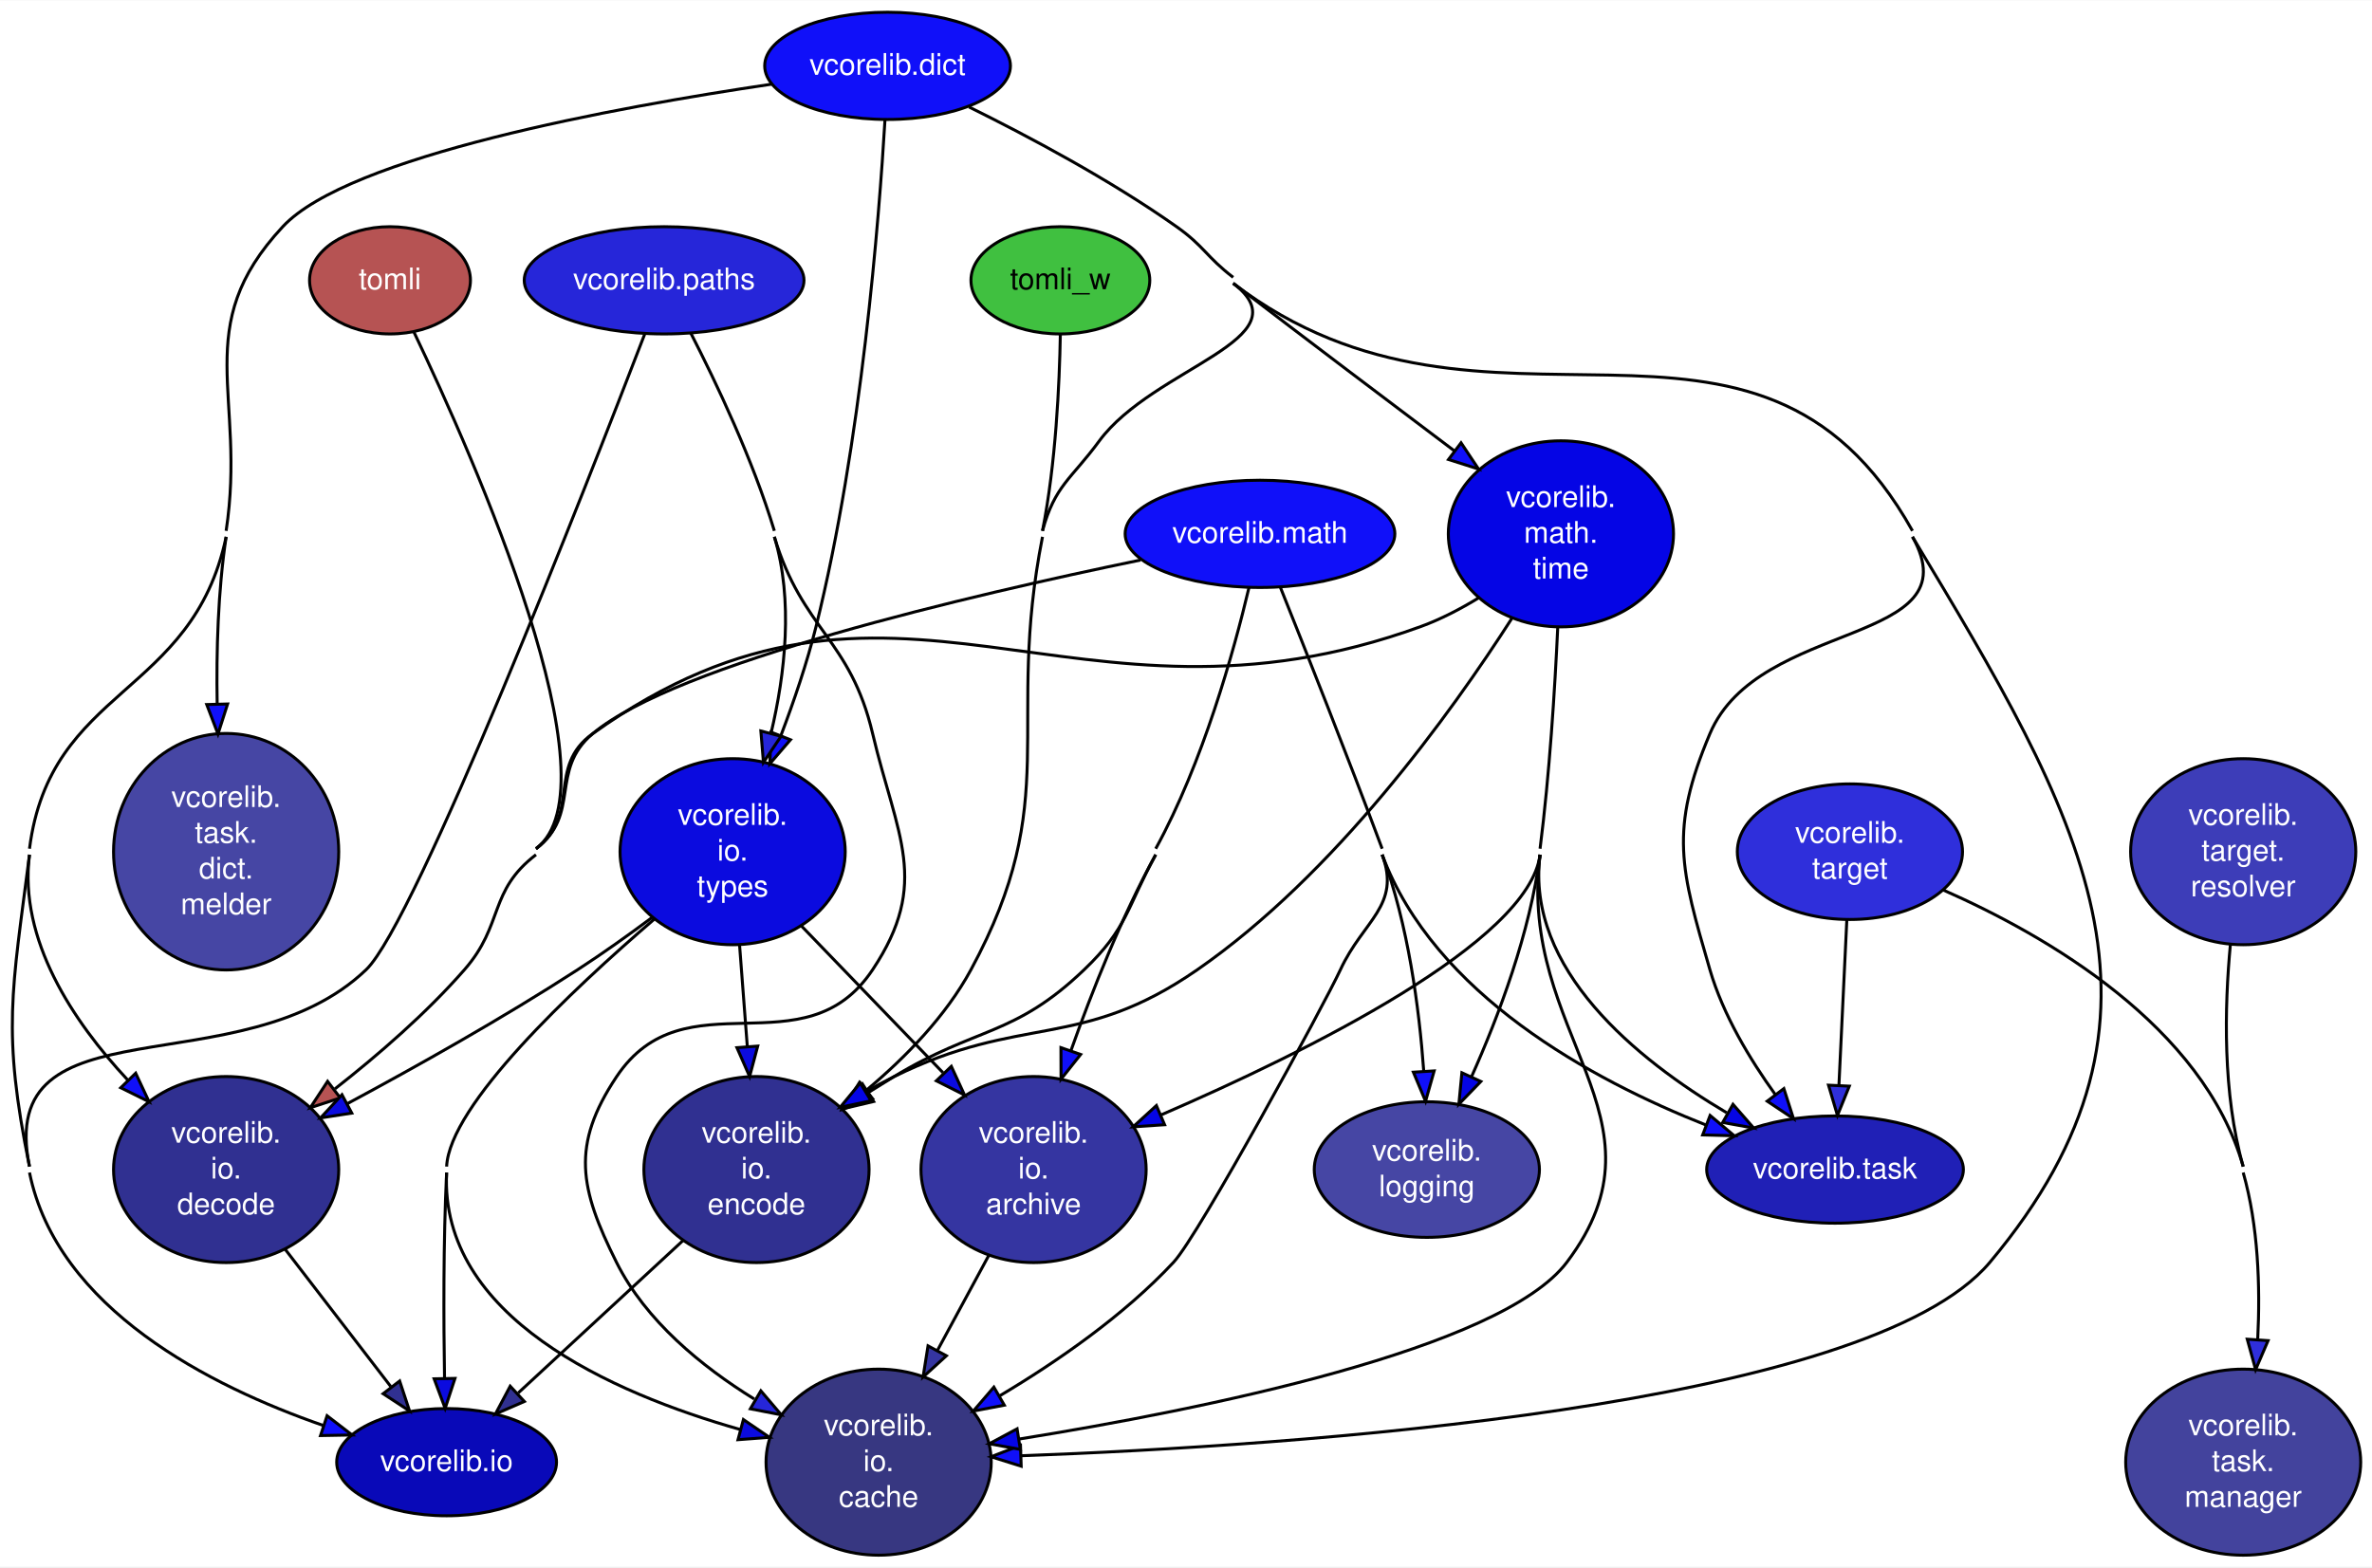
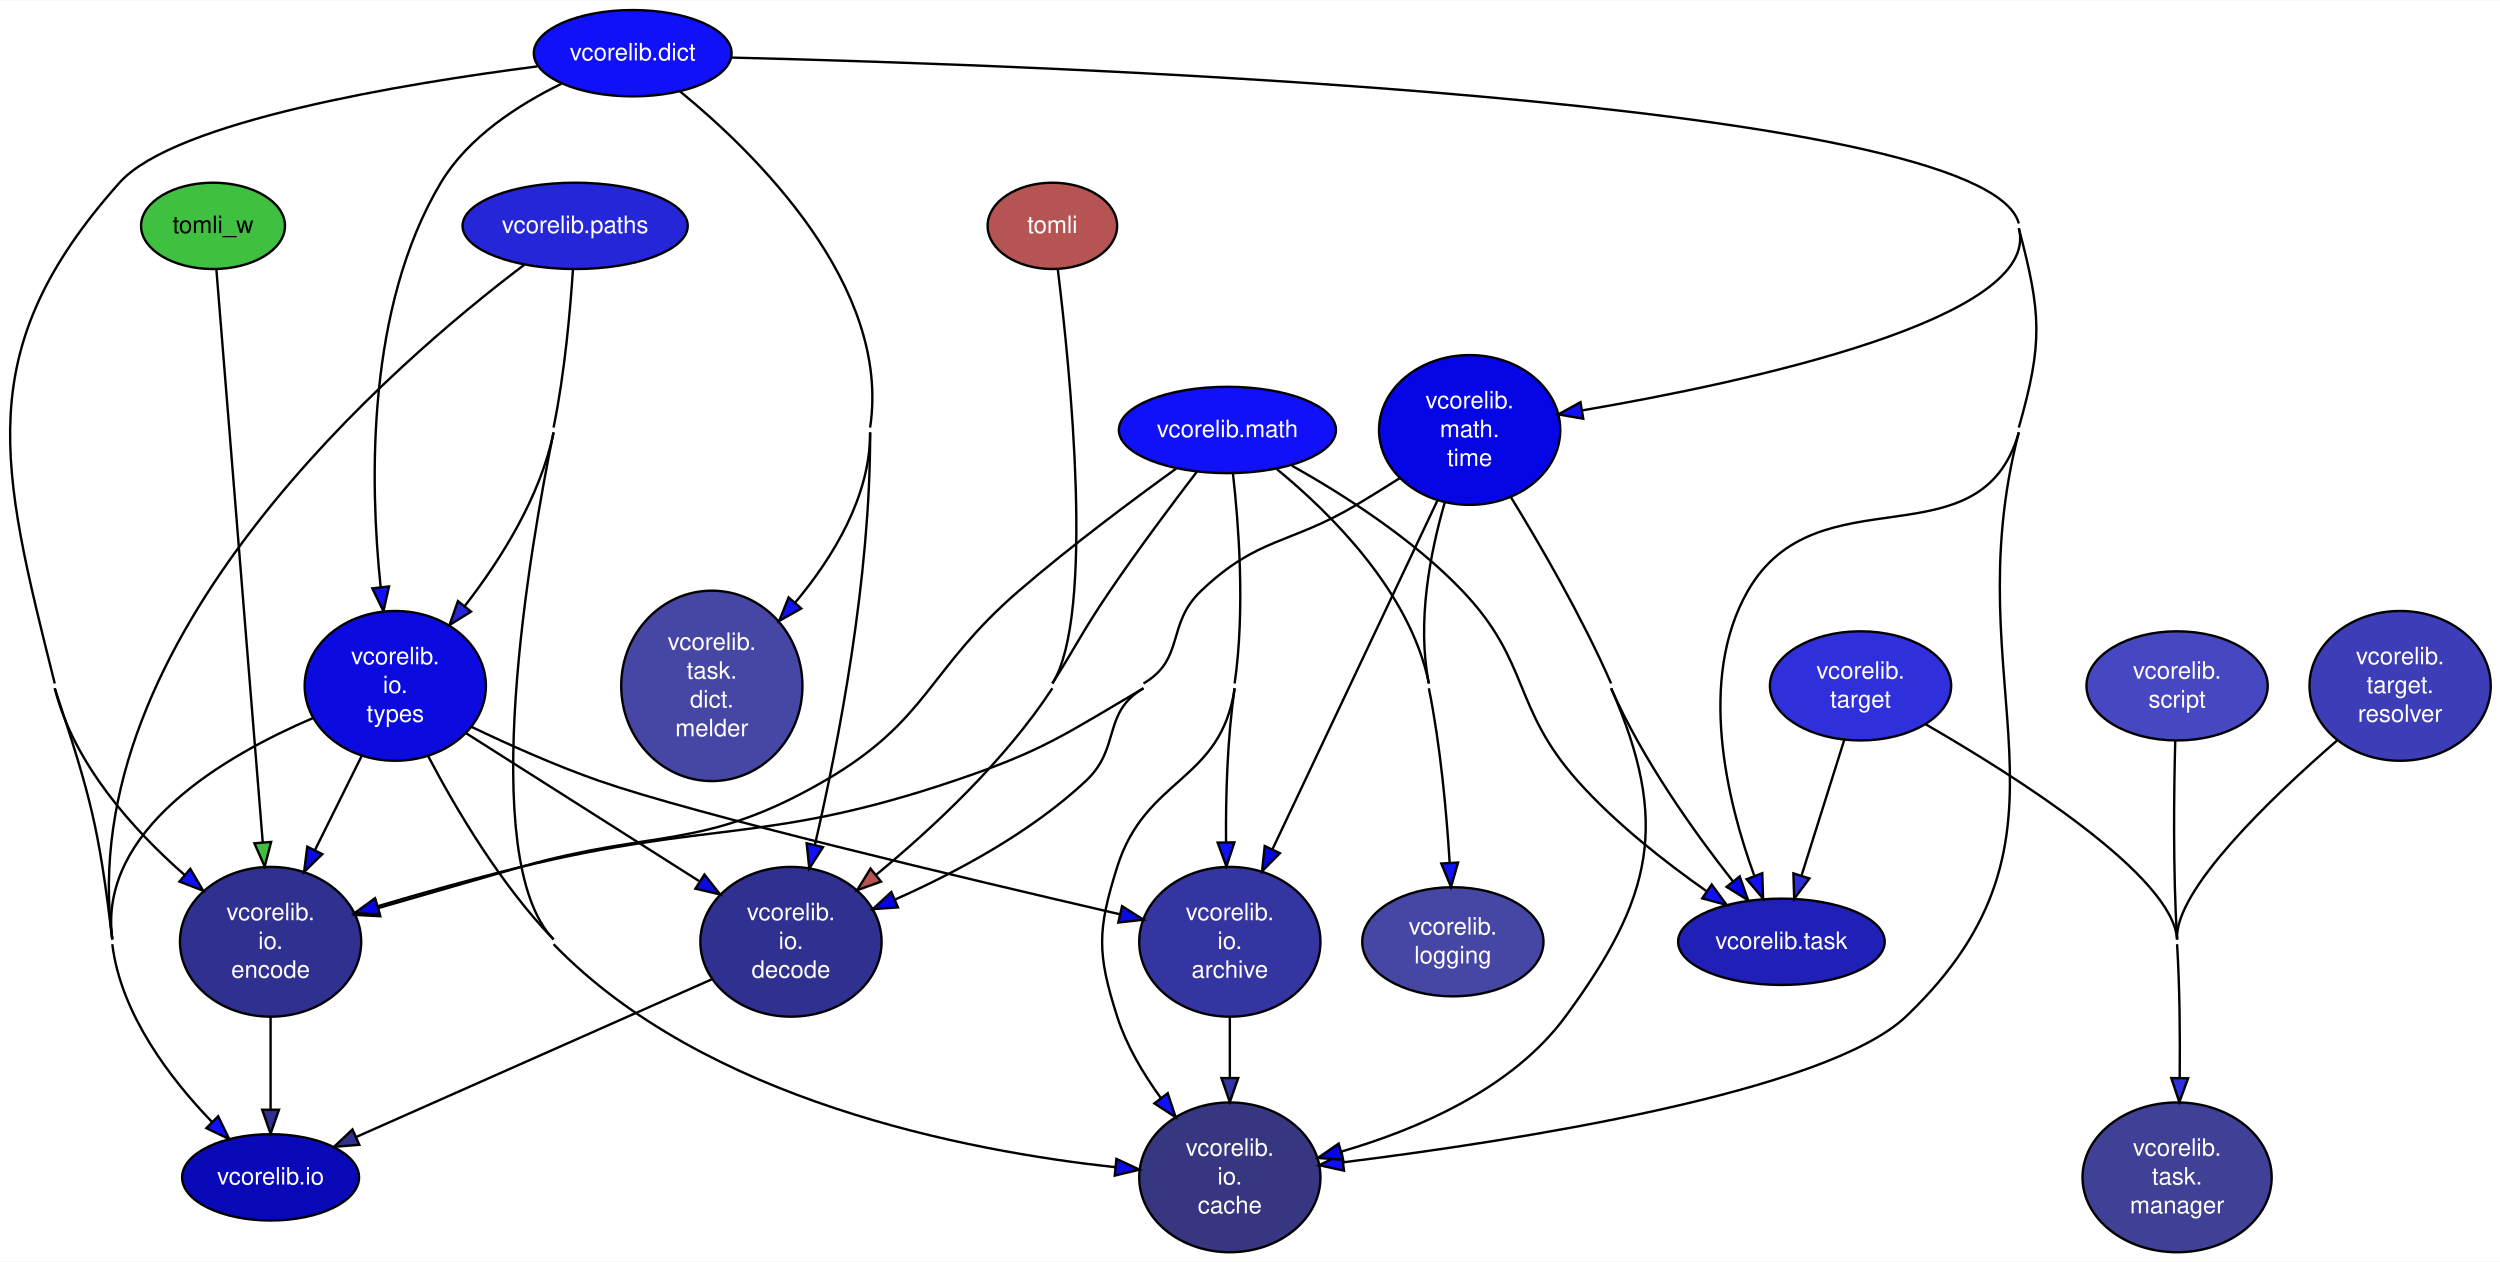
- <svg xmlns="http://www.w3.org/2000/svg" width="796pt" height="526pt" viewBox="0.00 0.00 796.13 525.87">
+ <svg xmlns="http://www.w3.org/2000/svg" width="1042pt" height="526pt" viewBox="0.00 0.00 1042.48 525.87">
  <g id="graph0" class="graph" transform="scale(1 1) rotate(0) translate(4 521.87)">
    <style>.edge&gt;path:hover{stroke-width:8}</style>
-     <polygon fill="white" stroke="transparent" points="-4,4 -4,-521.87 792.13,-521.87 792.13,4 -4,4" />
+     <polygon fill="white" stroke="transparent" points="-4,4 -4,-521.87 1038.48,-521.87 1038.48,4 -4,4" />
    <g id="node1" class="node">
      <style>.edge&gt;path:hover{stroke-width:8}</style>
-       <ellipse fill="#b65353" stroke="black" cx="126.9" cy="-427.87" rx="27" ry="18" />
-       <text text-anchor="middle" x="126.9" y="-424.87" font-family="Helvetica,sans-Serif" font-size="10.00" fill="#ffffff">tomli</text>
+       <ellipse fill="#b65353" stroke="black" cx="434.83" cy="-427.87" rx="27" ry="18" />
+       <text text-anchor="middle" x="434.83" y="-424.87" font-family="Helvetica,sans-Serif" font-size="10.00" fill="#ffffff">tomli</text>
    </g>
    <g id="node7" class="node">
      <style>.edge&gt;path:hover{stroke-width:8}</style>
-       <ellipse fill="#303091" stroke="black" cx="71.9" cy="-129.34" rx="37.79" ry="31.23" />
-       <text text-anchor="middle" x="71.9" y="-138.34" font-family="Helvetica,sans-Serif" font-size="10.00" fill="#ffffff">vcorelib.</text>
-       <text text-anchor="middle" x="71.9" y="-126.34" font-family="Helvetica,sans-Serif" font-size="10.00" fill="#ffffff">io.</text>
-       <text text-anchor="middle" x="71.9" y="-114.34" font-family="Helvetica,sans-Serif" font-size="10.00" fill="#ffffff">decode</text>
+       <ellipse fill="#303091" stroke="black" cx="325.83" cy="-129.34" rx="37.79" ry="31.23" />
+       <text text-anchor="middle" x="325.83" y="-138.34" font-family="Helvetica,sans-Serif" font-size="10.00" fill="#ffffff">vcorelib.</text>
+       <text text-anchor="middle" x="325.83" y="-126.34" font-family="Helvetica,sans-Serif" font-size="10.00" fill="#ffffff">io.</text>
+       <text text-anchor="middle" x="325.83" y="-114.34" font-family="Helvetica,sans-Serif" font-size="10.00" fill="#ffffff">decode</text>
    </g>
    <g id="edge1" class="edge">
      <style>.edge&gt;path:hover{stroke-width:8}</style>
-       <path fill="none" stroke="black" d="M134.98,-410.4C155.09,-368.24 203.84,-258.23 175.9,-237.05" />
-       <path fill="none" stroke="black" d="M175.9,-235.05C159.87,-222.77 165.2,-211.66 151.9,-196.45 139.12,-181.82 122.91,-167.79 108.43,-156.44" />
-       <polygon fill="#b65353" stroke="black" points="110.21,-153.39 100.14,-150.09 105.95,-158.95 110.21,-153.39" />
+       <path fill="none" stroke="black" d="M437.09,-409.77C442.17,-368.63 452.72,-265.41 434.83,-237.05" />
+       <path fill="none" stroke="black" d="M434.83,-235.05C415.04,-204.8 384.99,-176.78 361.45,-157.36" />
+       <polygon fill="#b65353" stroke="black" points="363.39,-154.43 353.42,-150.86 358.99,-159.87 363.39,-154.43" />
    </g>
    <g id="node2" class="node">
      <style>.edge&gt;path:hover{stroke-width:8}</style>
-       <ellipse fill="#40c040" stroke="black" cx="351.9" cy="-427.87" rx="30.01" ry="18" />
-       <text text-anchor="middle" x="351.9" y="-424.87" font-family="Helvetica,sans-Serif" font-size="10.00" fill="#000000">tomli_w</text>
+       <ellipse fill="#40c040" stroke="black" cx="84.83" cy="-427.87" rx="30.01" ry="18" />
+       <text text-anchor="middle" x="84.83" y="-424.87" font-family="Helvetica,sans-Serif" font-size="10.00" fill="#000000">tomli_w</text>
    </g>
    <g id="node8" class="node">
      <style>.edge&gt;path:hover{stroke-width:8}</style>
-       <ellipse fill="#303091" stroke="black" cx="249.9" cy="-129.34" rx="37.79" ry="31.23" />
-       <text text-anchor="middle" x="249.9" y="-138.34" font-family="Helvetica,sans-Serif" font-size="10.00" fill="#ffffff">vcorelib.</text>
-       <text text-anchor="middle" x="249.9" y="-126.34" font-family="Helvetica,sans-Serif" font-size="10.00" fill="#ffffff">io.</text>
-       <text text-anchor="middle" x="249.9" y="-114.34" font-family="Helvetica,sans-Serif" font-size="10.00" fill="#ffffff">encode</text>
+       <ellipse fill="#303091" stroke="black" cx="108.83" cy="-129.34" rx="37.79" ry="31.23" />
+       <text text-anchor="middle" x="108.83" y="-138.34" font-family="Helvetica,sans-Serif" font-size="10.00" fill="#ffffff">vcorelib.</text>
+       <text text-anchor="middle" x="108.83" y="-126.34" font-family="Helvetica,sans-Serif" font-size="10.00" fill="#ffffff">io.</text>
+       <text text-anchor="middle" x="108.83" y="-114.34" font-family="Helvetica,sans-Serif" font-size="10.00" fill="#ffffff">encode</text>
    </g>
    <g id="edge2" class="edge">
      <style>.edge&gt;path:hover{stroke-width:8}</style>
-       <path fill="none" stroke="black" d="M351.89,-409.84C351.6,-392.92 350.36,-366.33 345.9,-343.76" />
-       <path fill="none" stroke="black" d="M345.9,-341.76C333.22,-277.54 353.05,-254.02 321.9,-196.45 313.48,-180.88 299.96,-167.01 286.9,-156.06" />
-       <polygon fill="#40c040" stroke="black" points="288.87,-153.15 278.88,-149.62 284.49,-158.61 288.87,-153.15" />
+       <path fill="none" stroke="black" d="M86.23,-409.65C89.96,-363.54 100.25,-236.34 105.57,-170.7" />
+       <polygon fill="#40c040" stroke="black" points="109.05,-170.97 106.37,-160.72 102.08,-170.4 109.05,-170.97" />
    </g>
    <g id="node3" class="node">
      <style>.edge&gt;path:hover{stroke-width:8}</style>
-       <ellipse fill="#1010f9" stroke="black" cx="293.9" cy="-499.87" rx="41.24" ry="18" />
-       <text text-anchor="middle" x="293.9" y="-496.87" font-family="Helvetica,sans-Serif" font-size="10.00" fill="#ffffff">vcorelib.dict</text>
+       <ellipse fill="#1010f9" stroke="black" cx="259.83" cy="-499.87" rx="41.24" ry="18" />
+       <text text-anchor="middle" x="259.83" y="-496.87" font-family="Helvetica,sans-Serif" font-size="10.00" fill="#ffffff">vcorelib.dict</text>
    </g>
    <g id="node4" class="node">
      <style>.edge&gt;path:hover{stroke-width:8}</style>
-       <ellipse fill="#0909b8" stroke="black" cx="145.9" cy="-31.11" rx="36.89" ry="18" />
-       <text text-anchor="middle" x="145.9" y="-28.11" font-family="Helvetica,sans-Serif" font-size="10.00" fill="#ffffff">vcorelib.io</text>
+       <ellipse fill="#0909b8" stroke="black" cx="108.83" cy="-31.11" rx="36.89" ry="18" />
+       <text text-anchor="middle" x="108.83" y="-28.11" font-family="Helvetica,sans-Serif" font-size="10.00" fill="#ffffff">vcorelib.io</text>
    </g>
    <g id="edge3" class="edge">
      <style>.edge&gt;path:hover{stroke-width:8}</style>
-       <path fill="none" stroke="black" d="M255,-493.72C202.51,-485.95 112.99,-469.6 90.9,-445.87 59.45,-412.09 78.8,-389.4 71.9,-343.76" />
-       <path fill="none" stroke="black" d="M71.9,-341.76C60.52,-287.94 12.87,-291.62 5.9,-237.05" />
-       <path fill="none" stroke="black" d="M5.9,-235.05C0.01,-188.89 -3.38,-175.94 5.9,-130.34" />
-       <path fill="none" stroke="black" d="M5.9,-128.34C15.22,-82.57 66.58,-56.61 104.4,-43.46" />
-       <polygon fill="#1010f9" stroke="black" points="105.78,-46.69 114.18,-40.23 103.58,-40.04 105.78,-46.69" />
+       <path fill="none" stroke="black" d="M220.05,-494.37C164.71,-487.25 68.7,-471.51 45.83,-445.87 -16.46,-376.03 -3.89,-327.83 18.83,-237.05" />
+       <path fill="none" stroke="black" d="M18.83,-235.05C33.84,-189.72 37.09,-177.74 42.83,-130.34" />
+       <path fill="none" stroke="black" d="M42.83,-128.34C46.37,-99.13 67.14,-72.09 84.45,-54.16" />
+       <polygon fill="#1010f9" stroke="black" points="86.97,-56.58 91.6,-47.05 82.04,-51.62 86.97,-56.58" />
    </g>
    <g id="node6" class="node">
      <style>.edge&gt;path:hover{stroke-width:8}</style>
-       <ellipse fill="#373781" stroke="black" cx="290.9" cy="-31.11" rx="37.79" ry="31.23" />
-       <text text-anchor="middle" x="290.9" y="-40.11" font-family="Helvetica,sans-Serif" font-size="10.00" fill="#ffffff">vcorelib.</text>
-       <text text-anchor="middle" x="290.9" y="-28.11" font-family="Helvetica,sans-Serif" font-size="10.00" fill="#ffffff">io.</text>
-       <text text-anchor="middle" x="290.9" y="-16.11" font-family="Helvetica,sans-Serif" font-size="10.00" fill="#ffffff">cache</text>
+       <ellipse fill="#373781" stroke="black" cx="508.83" cy="-31.11" rx="37.79" ry="31.23" />
+       <text text-anchor="middle" x="508.83" y="-40.11" font-family="Helvetica,sans-Serif" font-size="10.00" fill="#ffffff">vcorelib.</text>
+       <text text-anchor="middle" x="508.83" y="-28.11" font-family="Helvetica,sans-Serif" font-size="10.00" fill="#ffffff">io.</text>
+       <text text-anchor="middle" x="508.83" y="-16.11" font-family="Helvetica,sans-Serif" font-size="10.00" fill="#ffffff">cache</text>
    </g>
    <g id="edge4" class="edge">
      <style>.edge&gt;path:hover{stroke-width:8}</style>
-       <path fill="none" stroke="black" d="M637.9,-341.76C694.01,-248.48 733.84,-181.64 663.9,-98.23 622.92,-49.33 429.8,-36.58 338.7,-33.26" />
-       <polygon fill="#1010f9" stroke="black" points="338.75,-29.76 328.63,-32.92 338.51,-36.76 338.75,-29.76" />
+       <path fill="none" stroke="black" d="M837.83,-341.76C810.1,-235.07 870.61,-174.3 790.83,-98.23 757.49,-66.43 627.4,-46.28 556.15,-37.39" />
+       <polygon fill="#1010f9" stroke="black" points="556.43,-33.9 546.08,-36.16 555.58,-40.85 556.43,-33.9" />
    </g>
    <g id="edge5" class="edge">
      <style>.edge&gt;path:hover{stroke-width:8}</style>
-       <path fill="none" stroke="black" d="M5.9,-235.05C2.25,-206.45 20.56,-179.06 38.81,-159.47" />
-       <polygon fill="#1010f9" stroke="black" points="41.54,-161.69 46.03,-152.1 36.53,-156.8 41.54,-161.69" />
+       <path fill="none" stroke="black" d="M358.83,-341.76C359.05,-281.19 345.6,-212 335.81,-169.75" />
+       <polygon fill="#1010f9" stroke="black" points="339.18,-168.8 333.47,-159.87 332.37,-170.41 339.18,-168.8" />
    </g>
    <g id="edge6" class="edge">
      <style>.edge&gt;path:hover{stroke-width:8}</style>
-       <path fill="none" stroke="black" d="M321.24,-486.06C341.24,-476.18 368.65,-461.59 390.9,-445.87 400.16,-439.33 400.9,-435.76 409.9,-428.87" />
-       <path fill="none" stroke="black" d="M409.9,-426.87C434.45,-408.1 383.19,-398.78 364.9,-373.87 355.54,-361.12 350.05,-359.03 345.9,-343.76" />
+       <path fill="none" stroke="black" d="M18.83,-235.05C26.71,-203.57 51.43,-176.1 72.97,-157.21" />
+       <polygon fill="#1010f9" stroke="black" points="75.35,-159.77 80.72,-150.64 70.83,-154.43 75.35,-159.77" />
    </g>
    <g id="node9" class="node">
      <style>.edge&gt;path:hover{stroke-width:8}</style>
-       <ellipse fill="#0b0bdf" stroke="black" cx="241.9" cy="-236.05" rx="37.79" ry="31.23" />
-       <text text-anchor="middle" x="241.9" y="-245.05" font-family="Helvetica,sans-Serif" font-size="10.00" fill="#ffffff">vcorelib.</text>
-       <text text-anchor="middle" x="241.9" y="-233.05" font-family="Helvetica,sans-Serif" font-size="10.00" fill="#ffffff">io.</text>
-       <text text-anchor="middle" x="241.9" y="-221.05" font-family="Helvetica,sans-Serif" font-size="10.00" fill="#ffffff">types</text>
+       <ellipse fill="#0b0bdf" stroke="black" cx="160.83" cy="-236.05" rx="37.79" ry="31.23" />
+       <text text-anchor="middle" x="160.83" y="-245.05" font-family="Helvetica,sans-Serif" font-size="10.00" fill="#ffffff">vcorelib.</text>
+       <text text-anchor="middle" x="160.83" y="-233.05" font-family="Helvetica,sans-Serif" font-size="10.00" fill="#ffffff">io.</text>
+       <text text-anchor="middle" x="160.83" y="-221.05" font-family="Helvetica,sans-Serif" font-size="10.00" fill="#ffffff">types</text>
    </g>
    <g id="edge7" class="edge">
      <style>.edge&gt;path:hover{stroke-width:8}</style>
-       <path fill="none" stroke="black" d="M293.04,-481.85C291.07,-448.66 285.18,-373.19 269.9,-311.65 266.88,-299.48 262.49,-286.58 258.08,-274.99" />
-       <polygon fill="#1010f9" stroke="black" points="261.31,-273.63 254.4,-265.6 254.79,-276.19 261.31,-273.63" />
+       <path fill="none" stroke="black" d="M230.04,-487.1C212.34,-478.46 191.19,-464.9 179.83,-445.87 148.91,-394.07 150.06,-321.83 154.72,-277.32" />
+       <polygon fill="#1010f9" stroke="black" points="158.22,-277.51 155.89,-267.17 151.26,-276.71 158.22,-277.51" />
    </g>
    <g id="node12" class="node">
      <style>.edge&gt;path:hover{stroke-width:8}</style>
-       <ellipse fill="#0505e5" stroke="black" cx="519.9" cy="-342.76" rx="37.79" ry="31.23" />
-       <text text-anchor="middle" x="519.9" y="-351.76" font-family="Helvetica,sans-Serif" font-size="10.00" fill="#ffffff">vcorelib.</text>
-       <text text-anchor="middle" x="519.9" y="-339.76" font-family="Helvetica,sans-Serif" font-size="10.00" fill="#ffffff">math.</text>
-       <text text-anchor="middle" x="519.9" y="-327.76" font-family="Helvetica,sans-Serif" font-size="10.00" fill="#ffffff">time</text>
+       <ellipse fill="#0505e5" stroke="black" cx="608.83" cy="-342.76" rx="37.79" ry="31.23" />
+       <text text-anchor="middle" x="608.83" y="-351.76" font-family="Helvetica,sans-Serif" font-size="10.00" fill="#ffffff">vcorelib.</text>
+       <text text-anchor="middle" x="608.83" y="-339.76" font-family="Helvetica,sans-Serif" font-size="10.00" fill="#ffffff">math.</text>
+       <text text-anchor="middle" x="608.83" y="-327.76" font-family="Helvetica,sans-Serif" font-size="10.00" fill="#ffffff">time</text>
    </g>
    <g id="edge8" class="edge">
      <style>.edge&gt;path:hover{stroke-width:8}</style>
-       <path fill="none" stroke="black" d="M409.9,-426.87C434.58,-408 462.5,-386.91 484.04,-370.69" />
-       <polygon fill="#1010f9" stroke="black" points="486.38,-373.32 492.26,-364.51 482.17,-367.72 486.38,-373.32" />
+       <path fill="none" stroke="black" d="M301.2,-498.04C431.25,-494.88 824.08,-481.04 837.83,-428.87" />
+       <path fill="none" stroke="black" d="M837.83,-426.87C847.73,-389.3 725.49,-362.85 655.66,-350.91" />
+       <polygon fill="#1010f9" stroke="black" points="656.2,-347.45 645.76,-349.25 655.05,-354.36 656.2,-347.45" />
+     </g>
+     <g id="node17" class="node">
+       <style>.edge&gt;path:hover{stroke-width:8}</style>
+       <ellipse fill="#2020b6" stroke="black" cx="738.83" cy="-129.34" rx="43.08" ry="18" />
+       <text text-anchor="middle" x="738.83" y="-126.34" font-family="Helvetica,sans-Serif" font-size="10.00" fill="#ffffff">vcorelib.task</text>
+     </g>
+     <g id="edge9" class="edge">
+       <style>.edge&gt;path:hover{stroke-width:8}</style>
+       <path fill="none" stroke="black" d="M837.83,-426.87C847.24,-391.15 847.93,-379.29 837.83,-343.76" />
+       <path fill="none" stroke="black" d="M837.83,-341.76C821.92,-285.79 753.78,-326.12 724.83,-275.65 703.65,-238.71 716.3,-187.67 727.5,-156.95" />
+       <polygon fill="#1010f9" stroke="black" points="730.86,-157.95 731.19,-147.36 724.33,-155.43 730.86,-157.95" />
+     </g>
+     <g id="node18" class="node">
+       <style>.edge&gt;path:hover{stroke-width:8}</style>
+       <ellipse fill="#4646a4" stroke="black" cx="292.83" cy="-236.05" rx="37.79" ry="39.7" />
+       <text text-anchor="middle" x="292.83" y="-251.05" font-family="Helvetica,sans-Serif" font-size="10.00" fill="#ffffff">vcorelib.</text>
+       <text text-anchor="middle" x="292.83" y="-239.05" font-family="Helvetica,sans-Serif" font-size="10.00" fill="#ffffff">task.</text>
+       <text text-anchor="middle" x="292.83" y="-227.05" font-family="Helvetica,sans-Serif" font-size="10.00" fill="#ffffff">dict.</text>
+       <text text-anchor="middle" x="292.83" y="-215.05" font-family="Helvetica,sans-Serif" font-size="10.00" fill="#ffffff">melder</text>
+     </g>
+     <g id="edge10" class="edge">
+       <style>.edge&gt;path:hover{stroke-width:8}</style>
+       <path fill="none" stroke="black" d="M279.48,-484.01C310.82,-458.37 367.76,-402.83 358.83,-343.76" />
+       <path fill="none" stroke="black" d="M358.83,-341.76C358.93,-315.13 343.47,-289.74 327.48,-270.64" />
+       <polygon fill="#1010f9" stroke="black" points="330.11,-268.33 320.89,-263.11 324.85,-272.94 330.11,-268.33" />
+     </g>
+     <g id="node5" class="node">
+       <style>.edge&gt;path:hover{stroke-width:8}</style>
+       <ellipse fill="#3535a1" stroke="black" cx="508.83" cy="-129.34" rx="37.79" ry="31.23" />
+       <text text-anchor="middle" x="508.83" y="-138.34" font-family="Helvetica,sans-Serif" font-size="10.00" fill="#ffffff">vcorelib.</text>
+       <text text-anchor="middle" x="508.83" y="-126.34" font-family="Helvetica,sans-Serif" font-size="10.00" fill="#ffffff">io.</text>
+       <text text-anchor="middle" x="508.83" y="-114.34" font-family="Helvetica,sans-Serif" font-size="10.00" fill="#ffffff">archive</text>
+     </g>
+     <g id="edge11" class="edge">
+       <style>.edge&gt;path:hover{stroke-width:8}</style>
+       <path fill="none" stroke="black" d="M508.83,-98.16C508.83,-90.08 508.83,-81.23 508.83,-72.69" />
+       <polygon fill="#3535a1" stroke="black" points="512.33,-72.52 508.83,-62.52 505.33,-72.52 512.33,-72.52" />
+     </g>
+     <g id="edge12" class="edge">
+       <style>.edge&gt;path:hover{stroke-width:8}</style>
+       <path fill="none" stroke="black" d="M292.87,-113.72C252.92,-96.01 185.83,-66.26 144.64,-47.99" />
+       <polygon fill="#303091" stroke="black" points="145.82,-44.68 135.26,-43.83 142.98,-51.08 145.82,-44.68" />
+     </g>
+     <g id="edge13" class="edge">
+       <style>.edge&gt;path:hover{stroke-width:8}</style>
+       <path fill="none" stroke="black" d="M108.83,-98.16C108.83,-85.83 108.83,-71.68 108.83,-59.64" />
+       <polygon fill="#303091" stroke="black" points="112.33,-59.3 108.83,-49.3 105.33,-59.3 112.33,-59.3" />
+     </g>
+     <g id="edge14" class="edge">
+       <style>.edge&gt;path:hover{stroke-width:8}</style>
+       <path fill="none" stroke="black" d="M126.75,-222.74C89.77,-206.97 36.71,-176.08 42.83,-130.34" />
+     </g>
+     <g id="edge15" class="edge">
+       <style>.edge&gt;path:hover{stroke-width:8}</style>
+       <path fill="none" stroke="black" d="M192.56,-218.99C208.31,-211.45 227.78,-202.76 245.83,-196.45 285.7,-182.52 398.85,-155.64 462.99,-140.81" />
+       <polygon fill="#0b0bdf" stroke="black" points="463.89,-144.19 472.85,-138.54 462.32,-137.37 463.89,-144.19" />
+     </g>
+     <g id="edge16" class="edge">
+       <style>.edge&gt;path:hover{stroke-width:8}</style>
+       <path fill="none" stroke="black" d="M174.61,-206.63C186.39,-184.22 204.89,-153.06 226.83,-130.34" />
+       <path fill="none" stroke="black" d="M226.83,-128.34C289.79,-63.12 398.7,-42.1 461.15,-35.33" />
+       <polygon fill="#0b0bdf" stroke="black" points="461.53,-38.81 471.13,-34.32 460.83,-31.84 461.53,-38.81" />
+     </g>
+     <g id="edge17" class="edge">
+       <style>.edge&gt;path:hover{stroke-width:8}</style>
+       <path fill="none" stroke="black" d="M190.33,-216.33C217.46,-199.11 257.86,-173.47 287.49,-154.67" />
+       <polygon fill="#0b0bdf" stroke="black" points="289.74,-157.39 296.31,-149.07 285.99,-151.48 289.74,-157.39" />
+     </g>
+     <g id="edge18" class="edge">
+       <style>.edge&gt;path:hover{stroke-width:8}</style>
+       <path fill="none" stroke="black" d="M146.9,-206.99C140.89,-194.9 133.79,-180.59 127.35,-167.63" />
+       <polygon fill="#0b0bdf" stroke="black" points="130.39,-165.88 122.81,-158.48 124.12,-168.99 130.39,-165.88" />
+     </g>
+     <g id="node10" class="node">
+       <style>.edge&gt;path:hover{stroke-width:8}</style>
+       <ellipse fill="#4646a4" stroke="black" cx="601.83" cy="-129.34" rx="37.79" ry="22.76" />
+       <text text-anchor="middle" x="601.83" y="-132.34" font-family="Helvetica,sans-Serif" font-size="10.00" fill="#ffffff">vcorelib.</text>
+       <text text-anchor="middle" x="601.83" y="-120.34" font-family="Helvetica,sans-Serif" font-size="10.00" fill="#ffffff">logging</text>
+     </g>
+     <g id="node11" class="node">
+       <style>.edge&gt;path:hover{stroke-width:8}</style>
+       <ellipse fill="#1010f9" stroke="black" cx="507.83" cy="-342.76" rx="45.26" ry="18" />
+       <text text-anchor="middle" x="507.83" y="-339.76" font-family="Helvetica,sans-Serif" font-size="10.00" fill="#ffffff">vcorelib.math</text>
+     </g>
+     <g id="edge19" class="edge">
+       <style>.edge&gt;path:hover{stroke-width:8}</style>
+       <path fill="none" stroke="black" d="M510.83,-235.05C507.77,-214 507.09,-190.33 507.25,-170.82" />
+       <polygon fill="#1010f9" stroke="black" points="510.75,-170.8 507.41,-160.74 503.75,-170.69 510.75,-170.8" />
+     </g>
+     <g id="edge20" class="edge">
+       <style>.edge&gt;path:hover{stroke-width:8}</style>
+       <path fill="none" stroke="black" d="M510.13,-324.61C512.5,-303.78 515.28,-267.64 510.83,-237.05" />
+       <path fill="none" stroke="black" d="M510.83,-235.05C505.12,-195.79 473.69,-198.31 461.83,-160.45 453.57,-134.06 453.42,-124.57 461.83,-98.23 465.68,-86.17 472.62,-74.44 480,-64.28" />
+       <polygon fill="#1010f9" stroke="black" points="482.93,-66.21 486.25,-56.15 477.38,-61.94 482.93,-66.21" />
+     </g>
+     <g id="edge21" class="edge">
+       <style>.edge&gt;path:hover{stroke-width:8}</style>
+       <path fill="none" stroke="black" d="M495.17,-325.46C485.04,-312.24 470.64,-293.01 458.83,-275.65 447.47,-258.94 445.61,-254.13 434.83,-237.05" />
+     </g>
+     <g id="edge22" class="edge">
+       <style>.edge&gt;path:hover{stroke-width:8}</style>
+       <path fill="none" stroke="black" d="M486.52,-326.7C468.54,-313.74 442.37,-294.24 420.83,-275.65 382.71,-242.75 383.39,-221.69 339.83,-196.45 289.07,-167.04 269.23,-176.61 212.83,-160.45 193.47,-154.9 172.09,-148.72 153.78,-143.41" />
+       <polygon fill="#1010f9" stroke="black" points="154.54,-139.99 143.96,-140.56 152.59,-146.71 154.54,-139.99" />
+     </g>
+     <g id="edge23" class="edge">
+       <style>.edge&gt;path:hover{stroke-width:8}</style>
+       <path fill="none" stroke="black" d="M528.44,-326.43C550.74,-308.14 584.14,-275.2 591.83,-237.05" />
+       <path fill="none" stroke="black" d="M591.83,-235.05C596.68,-210.96 599.2,-183.27 600.49,-162.42" />
+       <polygon fill="#1010f9" stroke="black" points="604,-162.37 601.06,-152.19 597.01,-161.98 604,-162.37" />
+     </g>
+     <g id="edge24" class="edge">
+       <style>.edge&gt;path:hover{stroke-width:8}</style>
+       <path fill="none" stroke="black" d="M534.68,-327.89C555.8,-316.05 585.02,-297.49 605.83,-275.65 634.22,-245.84 626.47,-227.19 653.83,-196.45 669.5,-178.85 690.34,-162.56 707.46,-150.55" />
+       <polygon fill="#1010f9" stroke="black" points="709.76,-153.22 716.03,-144.67 705.81,-147.44 709.76,-153.22" />
+     </g>
+     <g id="edge25" class="edge">
+       <style>.edge&gt;path:hover{stroke-width:8}</style>
+       <path fill="none" stroke="black" d="M595.35,-313.25C577.59,-275.71 546.33,-209.61 526.64,-167.99" />
+       <polygon fill="#0505e5" stroke="black" points="529.7,-166.28 522.26,-158.74 523.38,-169.27 529.7,-166.28" />
+     </g>
+     <g id="edge26" class="edge">
+       <style>.edge&gt;path:hover{stroke-width:8}</style>
+       <path fill="none" stroke="black" d="M625.9,-314.97C638.61,-294.26 655.77,-264.57 667.83,-237.05" />
+       <path fill="none" stroke="black" d="M667.83,-235.05C692.48,-178.82 685.19,-147.7 648.83,-98.23 626.57,-67.93 586.84,-51.01 555.38,-41.88" />
+       <polygon fill="#0505e5" stroke="black" points="556.06,-38.44 545.49,-39.19 554.22,-45.19 556.06,-38.44" />
+     </g>
+     <g id="edge27" class="edge">
+       <style>.edge&gt;path:hover{stroke-width:8}</style>
+       <path fill="none" stroke="black" d="M472.83,-235.05C455.41,-224.83 463.56,-210.28 448.83,-196.45 425.87,-174.9 394.54,-158.19 369.25,-146.97" />
+       <polygon fill="#0505e5" stroke="black" points="370.45,-143.67 359.88,-142.94 367.68,-150.1 370.45,-143.67" />
+     </g>
+     <g id="edge28" class="edge">
+       <style>.edge&gt;path:hover{stroke-width:8}</style>
+       <path fill="none" stroke="black" d="M579.68,-322.67C573.81,-318.95 567.66,-315.12 561.83,-311.65 533.47,-294.73 520.77,-298.4 496.83,-275.65 482.19,-261.73 490.26,-247.27 472.83,-237.05" />
+       <path fill="none" stroke="black" d="M472.83,-235.05C439.12,-215.28 430.86,-208.94 393.83,-196.45 316.12,-170.23 292.52,-179.87 212.83,-160.45 193.26,-155.68 171.85,-149.63 153.57,-144.2" />
+       <polygon fill="#0505e5" stroke="black" points="154.36,-140.78 143.77,-141.26 152.35,-147.49 154.36,-140.78" />
+     </g>
+     <g id="edge29" class="edge">
+       <style>.edge&gt;path:hover{stroke-width:8}</style>
+       <path fill="none" stroke="black" d="M598.52,-312.76C592.38,-291.68 586.7,-262.51 591.83,-237.05" />
+     </g>
+     <g id="edge30" class="edge">
+       <style>.edge&gt;path:hover{stroke-width:8}</style>
+       <path fill="none" stroke="black" d="M667.83,-235.05C680.87,-205.3 702.54,-174.98 718.51,-154.68" />
+       <polygon fill="#0505e5" stroke="black" points="721.45,-156.61 724.97,-146.62 715.98,-152.23 721.45,-156.61" />
+     </g>
+     <g id="node13" class="node">
+       <style>.edge&gt;path:hover{stroke-width:8}</style>
+       <ellipse fill="#2626d9" stroke="black" cx="235.83" cy="-427.87" rx="46.95" ry="18" />
+       <text text-anchor="middle" x="235.83" y="-424.87" font-family="Helvetica,sans-Serif" font-size="10.00" fill="#ffffff">vcorelib.paths</text>
+     </g>
+     <g id="edge31" class="edge">
+       <style>.edge&gt;path:hover{stroke-width:8}</style>
+       <path fill="none" stroke="black" d="M214.7,-411.71C161.24,-371.34 26.04,-255.75 42.83,-130.34" />
+     </g>
+     <g id="edge32" class="edge">
+       <style>.edge&gt;path:hover{stroke-width:8}</style>
+       <path fill="none" stroke="black" d="M226.83,-341.76C217.38,-295.74 194.2,-164.14 226.83,-130.34" />
+     </g>
+     <g id="edge33" class="edge">
+       <style>.edge&gt;path:hover{stroke-width:8}</style>
+       <path fill="none" stroke="black" d="M234.93,-409.85C233.82,-392.95 231.48,-366.36 226.83,-343.76" />
+       <path fill="none" stroke="black" d="M226.83,-341.76C221.31,-314.87 204.86,-288.74 189.77,-269.31" />
+       <polygon fill="#2626d9" stroke="black" points="192.41,-267.01 183.42,-261.41 186.96,-271.4 192.41,-267.01" />
+     </g>
+     <g id="node14" class="node">
+       <style>.edge&gt;path:hover{stroke-width:8}</style>
+       <ellipse fill="#4747c2" stroke="black" cx="903.83" cy="-236.05" rx="37.79" ry="22.76" />
+       <text text-anchor="middle" x="903.83" y="-239.05" font-family="Helvetica,sans-Serif" font-size="10.00" fill="#ffffff">vcorelib.</text>
+       <text text-anchor="middle" x="903.83" y="-227.05" font-family="Helvetica,sans-Serif" font-size="10.00" fill="#ffffff">script</text>
+     </g>
+     <g id="node19" class="node">
+       <style>.edge&gt;path:hover{stroke-width:8}</style>
+       <ellipse fill="#404096" stroke="black" cx="903.83" cy="-31.11" rx="39.44" ry="31.23" />
+       <text text-anchor="middle" x="903.83" y="-40.11" font-family="Helvetica,sans-Serif" font-size="10.00" fill="#ffffff">vcorelib.</text>
+       <text text-anchor="middle" x="903.83" y="-28.11" font-family="Helvetica,sans-Serif" font-size="10.00" fill="#ffffff">task.</text>
+       <text text-anchor="middle" x="903.83" y="-16.11" font-family="Helvetica,sans-Serif" font-size="10.00" fill="#ffffff">manager</text>
+     </g>
+     <g id="edge34" class="edge">
+       <style>.edge&gt;path:hover{stroke-width:8}</style>
+       <path fill="none" stroke="black" d="M903.07,-213.37C902.5,-192.17 902.09,-159.01 903.83,-130.34" />
+     </g>
+     <g id="node15" class="node">
+       <style>.edge&gt;path:hover{stroke-width:8}</style>
+       <ellipse fill="#2f2fdb" stroke="black" cx="771.83" cy="-236.05" rx="37.79" ry="22.76" />
+       <text text-anchor="middle" x="771.83" y="-239.05" font-family="Helvetica,sans-Serif" font-size="10.00" fill="#ffffff">vcorelib.</text>
+       <text text-anchor="middle" x="771.83" y="-227.05" font-family="Helvetica,sans-Serif" font-size="10.00" fill="#ffffff">target</text>
+     </g>
+     <g id="edge35" class="edge">
+       <style>.edge&gt;path:hover{stroke-width:8}</style>
+       <path fill="none" stroke="black" d="M765.07,-213.61C759.9,-197.2 752.75,-174.49 747.21,-156.92" />
+       <polygon fill="#2f2fdb" stroke="black" points="750.51,-155.75 744.17,-147.27 743.83,-157.86 750.51,-155.75" />
+     </g>
+     <g id="edge36" class="edge">
+       <style>.edge&gt;path:hover{stroke-width:8}</style>
+       <path fill="none" stroke="black" d="M798.77,-220.16C836.91,-198.17 902.23,-156.76 903.83,-130.34" />
+       <path fill="none" stroke="black" d="M903.83,-128.34C904.94,-110.11 905.1,-89.9 904.92,-72.73" />
+       <polygon fill="#2f2fdb" stroke="black" points="908.42,-72.43 904.77,-62.48 901.42,-72.53 908.42,-72.43" />
    </g>
    <g id="node16" class="node">
      <style>.edge&gt;path:hover{stroke-width:8}</style>
-       <ellipse fill="#2020b6" stroke="black" cx="611.9" cy="-129.34" rx="43.08" ry="18" />
-       <text text-anchor="middle" x="611.9" y="-126.34" font-family="Helvetica,sans-Serif" font-size="10.00" fill="#ffffff">vcorelib.task</text>
-     </g>
-     <g id="edge9" class="edge">
-       <style>.edge&gt;path:hover{stroke-width:8}</style>
-       <path fill="none" stroke="black" d="M409.9,-426.87C495.58,-361.36 585.29,-437.91 637.9,-343.76" />
-       <path fill="none" stroke="black" d="M637.9,-341.76C658.47,-304.96 586.31,-314.48 569.9,-275.65 556.21,-243.22 560.08,-230.25 569.9,-196.45 574.3,-181.32 583.33,-166.34 591.88,-154.48" />
-       <polygon fill="#1010f9" stroke="black" points="594.73,-156.52 597.96,-146.43 589.14,-152.3 594.73,-156.52" />
-     </g>
-     <g id="node17" class="node">
-       <style>.edge&gt;path:hover{stroke-width:8}</style>
-       <ellipse fill="#4646a4" stroke="black" cx="71.9" cy="-236.05" rx="37.79" ry="39.7" />
-       <text text-anchor="middle" x="71.9" y="-251.05" font-family="Helvetica,sans-Serif" font-size="10.00" fill="#ffffff">vcorelib.</text>
-       <text text-anchor="middle" x="71.9" y="-239.05" font-family="Helvetica,sans-Serif" font-size="10.00" fill="#ffffff">task.</text>
-       <text text-anchor="middle" x="71.9" y="-227.05" font-family="Helvetica,sans-Serif" font-size="10.00" fill="#ffffff">dict.</text>
-       <text text-anchor="middle" x="71.9" y="-215.05" font-family="Helvetica,sans-Serif" font-size="10.00" fill="#ffffff">melder</text>
-     </g>
-     <g id="edge10" class="edge">
-       <style>.edge&gt;path:hover{stroke-width:8}</style>
-       <path fill="none" stroke="black" d="M71.9,-341.76C69.16,-323.58 68.58,-303.42 68.89,-285.68" />
-       <polygon fill="#1010f9" stroke="black" points="72.39,-285.64 69.16,-275.55 65.39,-285.45 72.39,-285.64" />
-     </g>
-     <g id="node5" class="node">
-       <style>.edge&gt;path:hover{stroke-width:8}</style>
-       <ellipse fill="#3535a1" stroke="black" cx="342.9" cy="-129.34" rx="37.79" ry="31.23" />
-       <text text-anchor="middle" x="342.9" y="-138.34" font-family="Helvetica,sans-Serif" font-size="10.00" fill="#ffffff">vcorelib.</text>
-       <text text-anchor="middle" x="342.9" y="-126.34" font-family="Helvetica,sans-Serif" font-size="10.00" fill="#ffffff">io.</text>
-       <text text-anchor="middle" x="342.9" y="-114.34" font-family="Helvetica,sans-Serif" font-size="10.00" fill="#ffffff">archive</text>
-     </g>
-     <g id="edge11" class="edge">
-       <style>.edge&gt;path:hover{stroke-width:8}</style>
-       <path fill="none" stroke="black" d="M328,-100.76C322.62,-90.8 316.45,-79.39 310.71,-68.76" />
-       <polygon fill="#3535a1" stroke="black" points="313.64,-66.82 305.81,-59.69 307.48,-70.15 313.64,-66.82" />
-     </g>
-     <g id="edge12" class="edge">
-       <style>.edge&gt;path:hover{stroke-width:8}</style>
-       <path fill="none" stroke="black" d="M91.73,-102.55C102.73,-88.26 116.31,-70.59 127.13,-56.53" />
-       <polygon fill="#303091" stroke="black" points="130.14,-58.36 133.46,-48.29 124.59,-54.09 130.14,-58.36" />
-     </g>
-     <g id="edge13" class="edge">
-       <style>.edge&gt;path:hover{stroke-width:8}</style>
-       <path fill="none" stroke="black" d="M225.26,-105.53C208.53,-90.06 186.53,-69.7 169.94,-54.35" />
-       <polygon fill="#303091" stroke="black" points="171.99,-51.48 162.27,-47.26 167.24,-56.62 171.99,-51.48" />
-     </g>
-     <g id="edge14" class="edge">
-       <style>.edge&gt;path:hover{stroke-width:8}</style>
-       <path fill="none" stroke="black" d="M215.78,-213.56C187.69,-189.43 146.9,-150.97 145.9,-130.34" />
-       <path fill="none" stroke="black" d="M145.9,-128.34C144.78,-105.08 144.88,-78.61 145.2,-59.33" />
-       <polygon fill="#0b0bdf" stroke="black" points="148.71,-59.23 145.41,-49.16 141.71,-59.09 148.71,-59.23" />
-     </g>
-     <g id="edge15" class="edge">
-       <style>.edge&gt;path:hover{stroke-width:8}</style>
-       <path fill="none" stroke="black" d="M264.82,-211.29C278.93,-196.67 297.17,-177.75 312.48,-161.88" />
-       <polygon fill="#0b0bdf" stroke="black" points="315.3,-163.99 319.73,-154.37 310.26,-159.13 315.3,-163.99" />
-     </g>
-     <g id="edge16" class="edge">
-       <style>.edge&gt;path:hover{stroke-width:8}</style>
-       <path fill="none" stroke="black" d="M145.9,-128.34C143.56,-79.9 201.15,-54.38 244.44,-42.07" />
-       <polygon fill="#0b0bdf" stroke="black" points="245.51,-45.41 254.26,-39.44 243.7,-38.65 245.51,-45.41" />
-     </g>
-     <g id="edge17" class="edge">
-       <style>.edge&gt;path:hover{stroke-width:8}</style>
-       <path fill="none" stroke="black" d="M215.11,-214.15C207.15,-208.21 198.3,-201.89 189.9,-196.45 164.85,-180.23 135.58,-163.81 112.46,-151.4" />
-       <polygon fill="#0b0bdf" stroke="black" points="114.07,-148.29 103.6,-146.68 110.78,-154.47 114.07,-148.29" />
-     </g>
-     <g id="edge18" class="edge">
-       <style>.edge&gt;path:hover{stroke-width:8}</style>
-       <path fill="none" stroke="black" d="M244.22,-204.76C245.03,-194.13 245.96,-182 246.82,-170.67" />
-       <polygon fill="#0b0bdf" stroke="black" points="250.32,-170.79 247.6,-160.56 243.34,-170.26 250.32,-170.79" />
-     </g>
-     <g id="node10" class="node">
-       <style>.edge&gt;path:hover{stroke-width:8}</style>
-       <ellipse fill="#4646a4" stroke="black" cx="474.9" cy="-129.34" rx="37.79" ry="22.76" />
-       <text text-anchor="middle" x="474.9" y="-132.34" font-family="Helvetica,sans-Serif" font-size="10.00" fill="#ffffff">vcorelib.</text>
-       <text text-anchor="middle" x="474.9" y="-120.34" font-family="Helvetica,sans-Serif" font-size="10.00" fill="#ffffff">logging</text>
-     </g>
-     <g id="node11" class="node">
-       <style>.edge&gt;path:hover{stroke-width:8}</style>
-       <ellipse fill="#1010f9" stroke="black" cx="418.9" cy="-342.76" rx="45.26" ry="18" />
-       <text text-anchor="middle" x="418.9" y="-339.76" font-family="Helvetica,sans-Serif" font-size="10.00" fill="#ffffff">vcorelib.math</text>
-     </g>
-     <g id="edge19" class="edge">
-       <style>.edge&gt;path:hover{stroke-width:8}</style>
-       <path fill="none" stroke="black" d="M383.9,-235.05C372.44,-214.16 362.59,-189.4 355.42,-169.19" />
-       <polygon fill="#1010f9" stroke="black" points="358.7,-167.98 352.12,-159.68 352.09,-170.27 358.7,-167.98" />
-     </g>
-     <g id="edge20" class="edge">
-       <style>.edge&gt;path:hover{stroke-width:8}</style>
-       <path fill="none" stroke="black" d="M425.75,-324.78C434.03,-304.11 448.3,-268.14 459.9,-237.05" />
-       <path fill="none" stroke="black" d="M459.9,-235.05C466.28,-217.95 453.56,-213.01 445.9,-196.45 440.63,-185.05 398.47,-107.42 389.9,-98.23 373.24,-80.34 350.84,-64.87 331.57,-53.4" />
-       <polygon fill="#1010f9" stroke="black" points="333.09,-50.24 322.68,-48.26 329.58,-56.3 333.09,-50.24" />
-     </g>
-     <g id="edge21" class="edge">
-       <style>.edge&gt;path:hover{stroke-width:8}</style>
-       <path fill="none" stroke="black" d="M378.78,-333.96C322.22,-322.29 222.81,-299.16 194.9,-275.65 180.28,-263.33 191.14,-248.6 175.9,-237.05" />
-     </g>
-     <g id="edge22" class="edge">
-       <style>.edge&gt;path:hover{stroke-width:8}</style>
-       <path fill="none" stroke="black" d="M415.19,-324.67C410.11,-303.28 399.76,-265.95 383.9,-237.05" />
-       <path fill="none" stroke="black" d="M383.9,-235.05C374.19,-217.34 374.5,-210.42 359.9,-196.45 336.33,-173.89 323.79,-177.4 295.9,-160.45 293.13,-158.77 290.28,-157 287.43,-155.2" />
-       <polygon fill="#1010f9" stroke="black" points="289.23,-152.19 278.92,-149.75 285.46,-158.09 289.23,-152.19" />
-     </g>
-     <g id="edge23" class="edge">
-       <style>.edge&gt;path:hover{stroke-width:8}</style>
-       <path fill="none" stroke="black" d="M459.9,-235.05C468.64,-211.65 472.33,-183.55 473.86,-162.36" />
-       <polygon fill="#1010f9" stroke="black" points="477.36,-162.46 474.47,-152.26 470.38,-162.03 477.36,-162.46" />
-     </g>
-     <g id="edge24" class="edge">
-       <style>.edge&gt;path:hover{stroke-width:8}</style>
-       <path fill="none" stroke="black" d="M459.9,-235.05C477.41,-188.14 530.18,-159.48 568.64,-144.27" />
-       <polygon fill="#1010f9" stroke="black" points="569.97,-147.51 578.08,-140.69 567.48,-140.97 569.97,-147.51" />
-     </g>
-     <g id="edge25" class="edge">
-       <style>.edge&gt;path:hover{stroke-width:8}</style>
-       <path fill="none" stroke="black" d="M518.84,-311.42C517.86,-290.47 516.08,-261.99 512.9,-237.05" />
-       <path fill="none" stroke="black" d="M512.9,-235.05C509.17,-205.71 434.9,-168.97 385.77,-147.72" />
-       <polygon fill="#0505e5" stroke="black" points="386.88,-144.39 376.31,-143.68 384.13,-150.83 386.88,-144.39" />
-     </g>
-     <g id="edge26" class="edge">
-       <style>.edge&gt;path:hover{stroke-width:8}</style>
-       <path fill="none" stroke="black" d="M512.9,-235.05C505.21,-174.59 558.59,-146.89 521.9,-98.23 499.83,-68.94 399.11,-48.7 338.18,-38.89" />
-       <polygon fill="#0505e5" stroke="black" points="338.46,-35.39 328.03,-37.29 337.37,-42.3 338.46,-35.39" />
-     </g>
-     <g id="edge27" class="edge">
-       <style>.edge&gt;path:hover{stroke-width:8}</style>
-       <path fill="none" stroke="black" d="M492.38,-321.31C486.23,-317.56 479.55,-314.07 472.9,-311.65 355.84,-269.01 296.23,-348.14 194.9,-275.65 179.35,-264.52 191.14,-248.6 175.9,-237.05" />
-     </g>
-     <g id="edge28" class="edge">
-       <style>.edge&gt;path:hover{stroke-width:8}</style>
-       <path fill="none" stroke="black" d="M503.62,-314.66C482.86,-282.27 444.07,-228.43 397.9,-196.45 358.39,-169.08 338.99,-181.77 295.9,-160.45 292.82,-158.92 289.68,-157.23 286.58,-155.44" />
-       <polygon fill="#0505e5" stroke="black" points="288.35,-152.42 277.98,-150.24 284.72,-158.41 288.35,-152.42" />
-     </g>
-     <g id="edge29" class="edge">
-       <style>.edge&gt;path:hover{stroke-width:8}</style>
-       <path fill="none" stroke="black" d="M512.9,-235.05C509.58,-208.88 499.01,-180.87 489.86,-160.41" />
-       <polygon fill="#0505e5" stroke="black" points="493.02,-158.91 485.65,-151.3 486.66,-161.84 493.02,-158.91" />
-     </g>
-     <g id="edge30" class="edge">
-       <style>.edge&gt;path:hover{stroke-width:8}</style>
-       <path fill="none" stroke="black" d="M512.9,-235.05C508.01,-196.59 545.32,-166.32 575.53,-148.42" />
-       <polygon fill="#0505e5" stroke="black" points="577.65,-151.24 584.62,-143.27 574.2,-145.15 577.65,-151.24" />
-     </g>
-     <g id="node13" class="node">
-       <style>.edge&gt;path:hover{stroke-width:8}</style>
-       <ellipse fill="#2626d9" stroke="black" cx="218.9" cy="-427.87" rx="46.95" ry="18" />
-       <text text-anchor="middle" x="218.9" y="-424.87" font-family="Helvetica,sans-Serif" font-size="10.00" fill="#ffffff">vcorelib.paths</text>
-     </g>
-     <g id="edge31" class="edge">
-       <style>.edge&gt;path:hover{stroke-width:8}</style>
-       <path fill="none" stroke="black" d="M212.4,-409.85C192.95,-359.27 135.56,-212.4 118.9,-196.45 76.87,-156.22 -5.8,-187.34 5.9,-130.34" />
-     </g>
-     <g id="edge32" class="edge">
-       <style>.edge&gt;path:hover{stroke-width:8}</style>
-       <path fill="none" stroke="black" d="M255.9,-341.76C265.39,-310.32 281.37,-307.61 288.9,-275.65 296.98,-241.39 308.4,-225.75 288.9,-196.45 265.95,-161.96 225.86,-194.95 202.9,-160.45 187.58,-137.43 190.55,-122.97 202.9,-98.23 212.72,-78.57 231.47,-63.24 249.14,-52.31" />
-       <polygon fill="#2626d9" stroke="black" points="251.37,-55.06 258.24,-46.99 247.84,-49.02 251.37,-55.06" />
-     </g>
-     <g id="edge33" class="edge">
-       <style>.edge&gt;path:hover{stroke-width:8}</style>
-       <path fill="none" stroke="black" d="M227.85,-410.16C236.29,-393.71 248.69,-367.65 255.9,-343.76" />
-       <path fill="none" stroke="black" d="M255.9,-341.76C262.34,-320.43 259.52,-295.77 254.77,-275.73" />
-       <polygon fill="#2626d9" stroke="black" points="258.15,-274.81 252.24,-266.02 251.37,-276.58 258.15,-274.81" />
-     </g>
-     <g id="node14" class="node">
-       <style>.edge&gt;path:hover{stroke-width:8}</style>
-       <ellipse fill="#2f2fdb" stroke="black" cx="616.9" cy="-236.05" rx="37.79" ry="22.76" />
-       <text text-anchor="middle" x="616.9" y="-239.05" font-family="Helvetica,sans-Serif" font-size="10.00" fill="#ffffff">vcorelib.</text>
-       <text text-anchor="middle" x="616.9" y="-227.05" font-family="Helvetica,sans-Serif" font-size="10.00" fill="#ffffff">target</text>
-     </g>
-     <g id="edge34" class="edge">
-       <style>.edge&gt;path:hover{stroke-width:8}</style>
-       <path fill="none" stroke="black" d="M615.87,-213.35C615.1,-197.18 614.04,-174.98 613.21,-157.61" />
-       <polygon fill="#2f2fdb" stroke="black" points="616.7,-157.34 612.72,-147.51 609.71,-157.67 616.7,-157.34" />
-     </g>
-     <g id="node18" class="node">
-       <style>.edge&gt;path:hover{stroke-width:8}</style>
-       <ellipse fill="#43439d" stroke="black" cx="748.9" cy="-31.11" rx="39.44" ry="31.23" />
-       <text text-anchor="middle" x="748.9" y="-40.11" font-family="Helvetica,sans-Serif" font-size="10.00" fill="#ffffff">vcorelib.</text>
-       <text text-anchor="middle" x="748.9" y="-28.11" font-family="Helvetica,sans-Serif" font-size="10.00" fill="#ffffff">task.</text>
-       <text text-anchor="middle" x="748.9" y="-16.11" font-family="Helvetica,sans-Serif" font-size="10.00" fill="#ffffff">manager</text>
-     </g>
-     <g id="edge35" class="edge">
-       <style>.edge&gt;path:hover{stroke-width:8}</style>
-       <path fill="none" stroke="black" d="M648.21,-223.19C682.82,-207.93 735.47,-177.61 748.9,-130.34" />
-       <path fill="none" stroke="black" d="M748.9,-128.34C753.97,-110.51 754.65,-90.05 753.78,-72.6" />
-       <polygon fill="#2f2fdb" stroke="black" points="757.25,-71.91 753.07,-62.17 750.26,-72.39 757.25,-71.91" />
-     </g>
-     <g id="node15" class="node">
-       <style>.edge&gt;path:hover{stroke-width:8}</style>
-       <ellipse fill="#3d3db8" stroke="black" cx="748.9" cy="-236.05" rx="37.79" ry="31.23" />
-       <text text-anchor="middle" x="748.9" y="-245.05" font-family="Helvetica,sans-Serif" font-size="10.00" fill="#ffffff">vcorelib.</text>
-       <text text-anchor="middle" x="748.9" y="-233.05" font-family="Helvetica,sans-Serif" font-size="10.00" fill="#ffffff">target.</text>
-       <text text-anchor="middle" x="748.9" y="-221.05" font-family="Helvetica,sans-Serif" font-size="10.00" fill="#ffffff">resolver</text>
-     </g>
-     <g id="edge36" class="edge">
-       <style>.edge&gt;path:hover{stroke-width:8}</style>
-       <path fill="none" stroke="black" d="M744.62,-205.11C742.6,-183.84 741.95,-154.82 748.9,-130.34" />
+       <ellipse fill="#3d3db8" stroke="black" cx="996.83" cy="-236.05" rx="37.79" ry="31.23" />
+       <text text-anchor="middle" x="996.83" y="-245.05" font-family="Helvetica,sans-Serif" font-size="10.00" fill="#ffffff">vcorelib.</text>
+       <text text-anchor="middle" x="996.83" y="-233.05" font-family="Helvetica,sans-Serif" font-size="10.00" fill="#ffffff">target.</text>
+       <text text-anchor="middle" x="996.83" y="-221.05" font-family="Helvetica,sans-Serif" font-size="10.00" fill="#ffffff">resolver</text>
+     </g>
+     <g id="edge37" class="edge">
+       <style>.edge&gt;path:hover{stroke-width:8}</style>
+       <path fill="none" stroke="black" d="M970.73,-213.45C942.79,-189.22 902.6,-150.66 903.83,-130.34" />
    </g>
  </g>
</svg>
